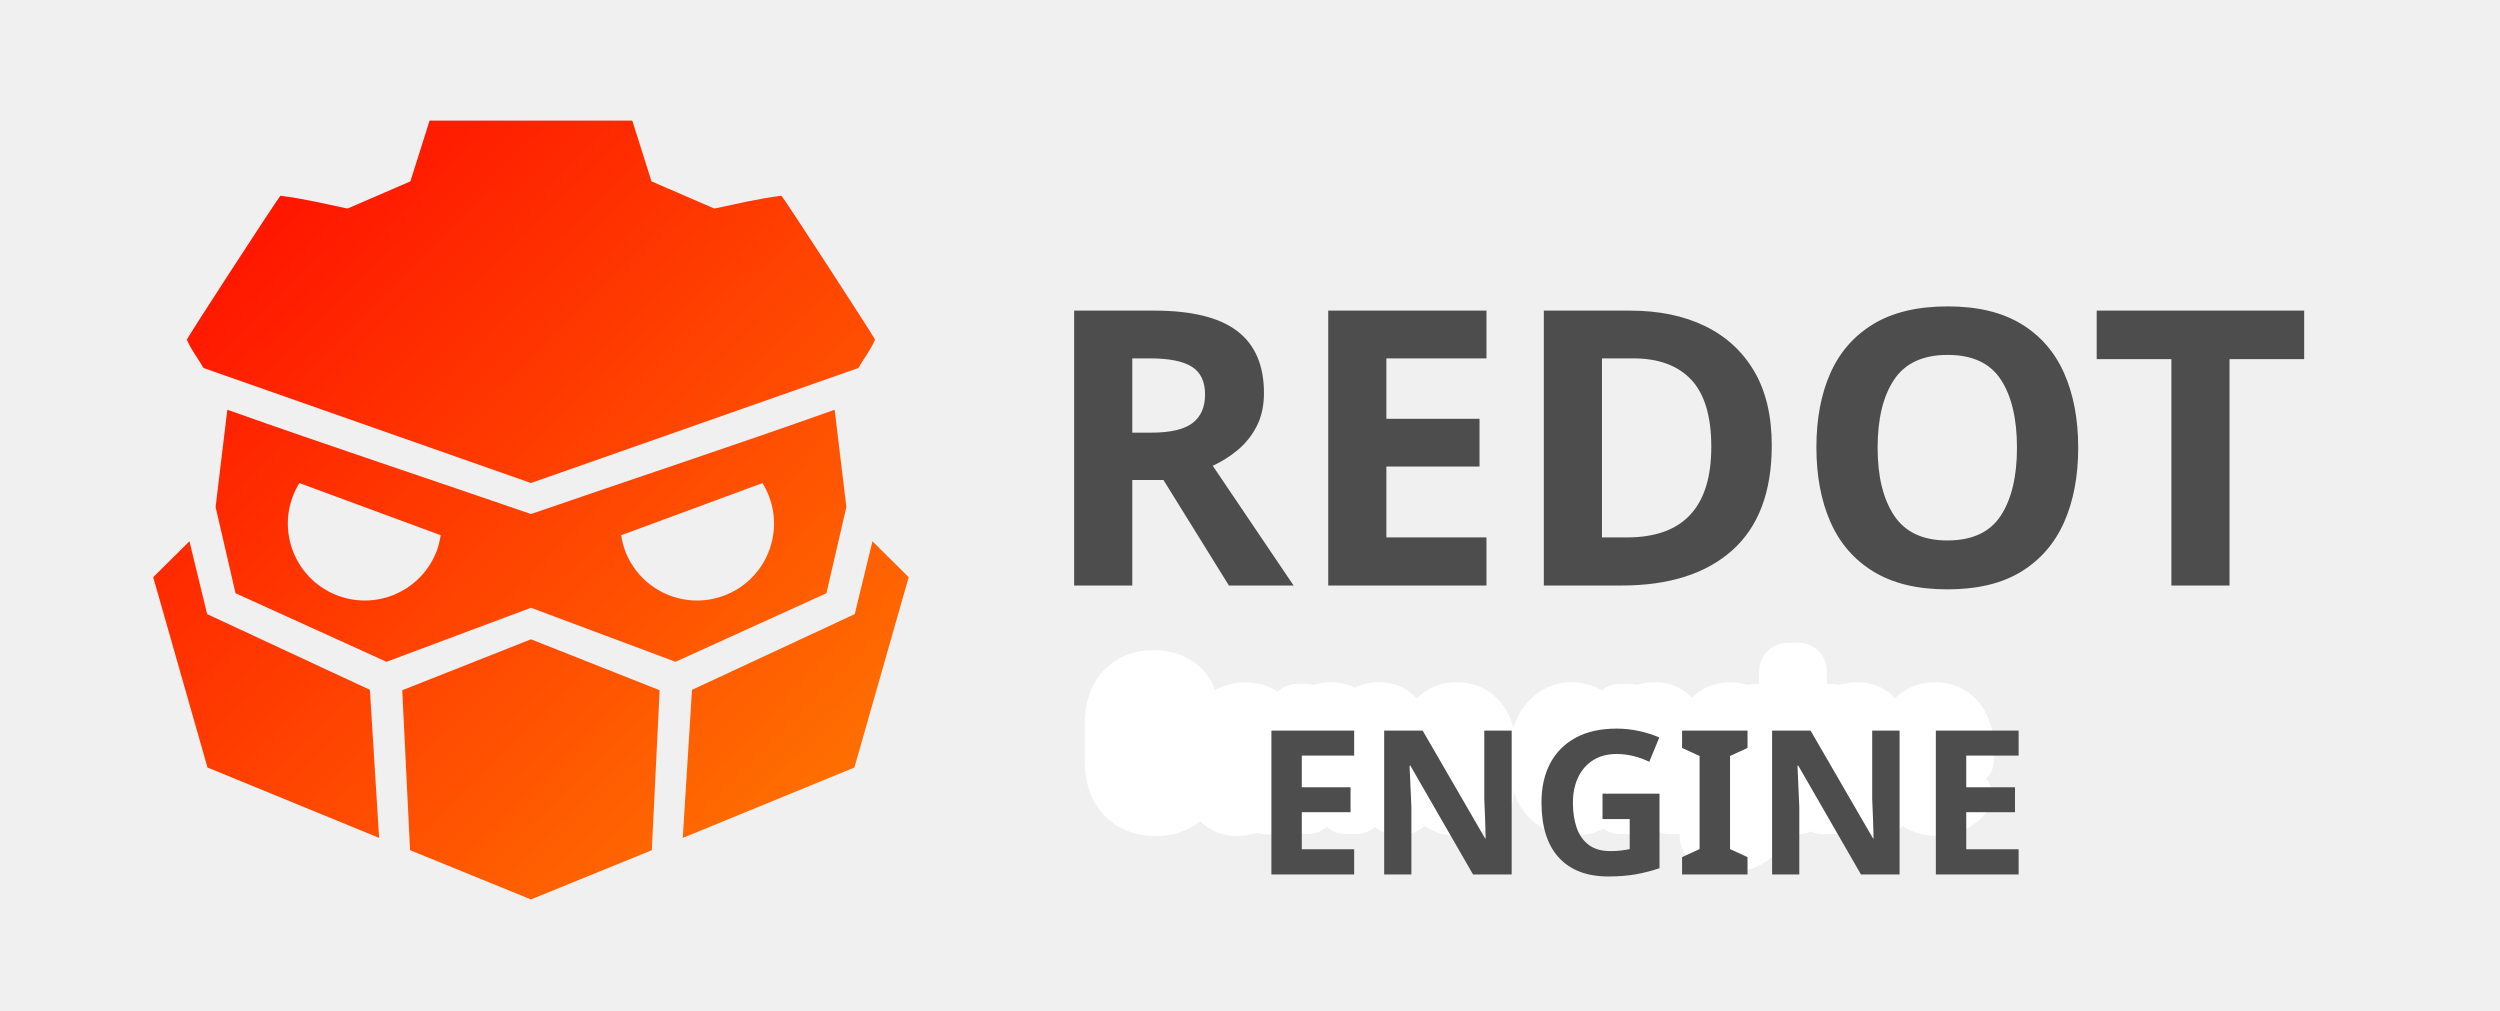
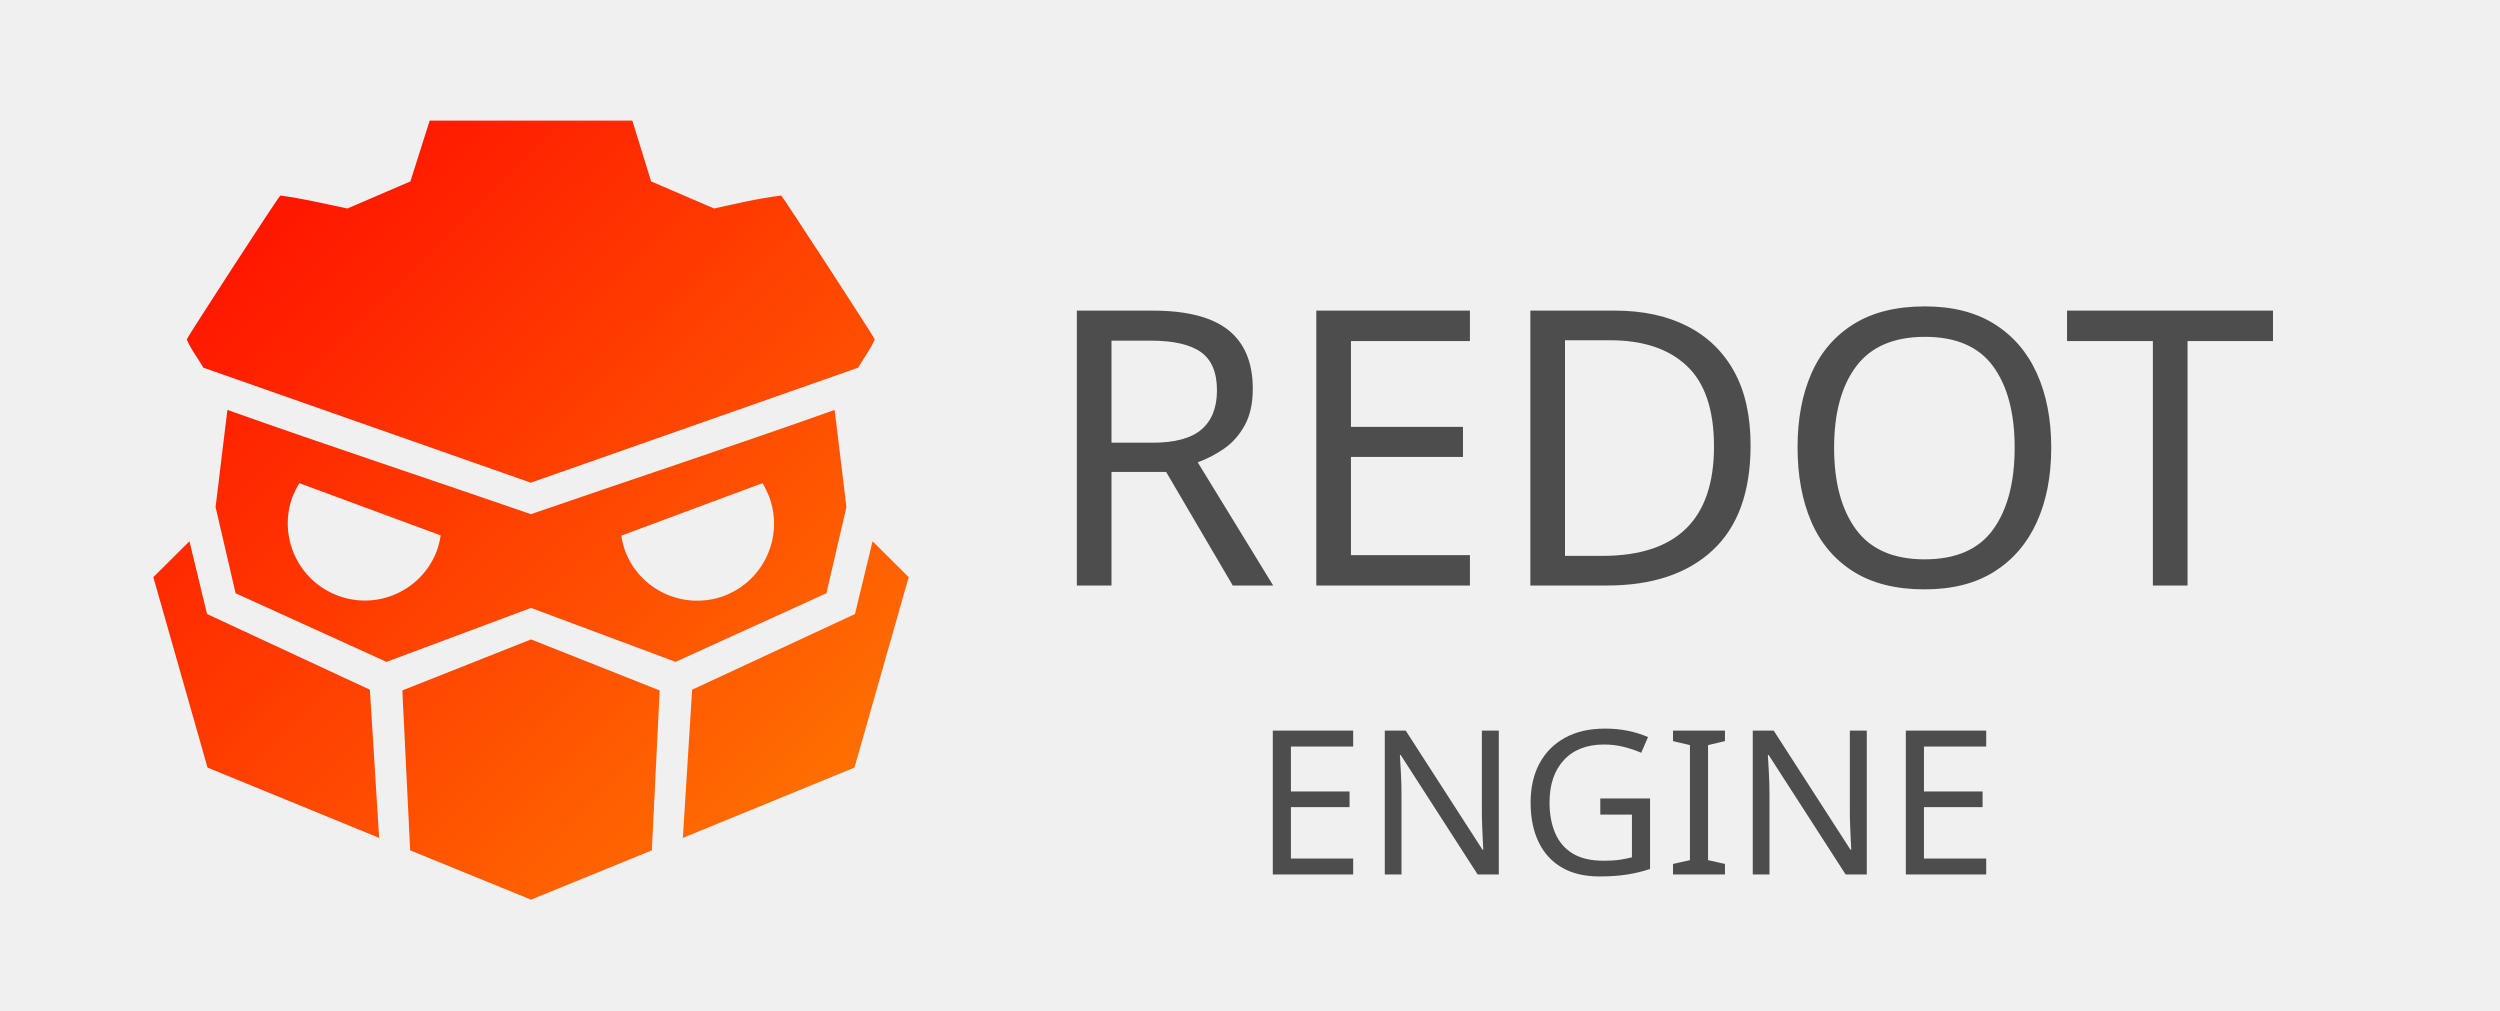
- <svg xmlns="http://www.w3.org/2000/svg" xmlns:xlink="http://www.w3.org/1999/xlink" width="1024" height="414" version="1.1" id="svg11">
-   <defs id="defs11">
-     <linearGradient xlink:href="#linearGradient51" id="linearGradient14" gradientUnits="userSpaceOnUse" gradientTransform="matrix(3.478732,0,0,3.477789,-1480.094,-1760.555)" x1="455.851" y1="527.88" x2="524.112" y2="597.427" />
-     <linearGradient id="linearGradient51">
-       <stop style="stop-color:#ff1300;stop-opacity:1" offset="0" id="stop51" />
-       <stop style="stop-color:#ff6e01;stop-opacity:1" offset="1" id="stop52" />
-     </linearGradient>
-   </defs>
-   <path stroke="#fff" stroke-linejoin="round" stroke-width="23.5" d="M487.93 322.997c-.94 1.926-2.664 3.691-5.188 5.289-2.52 1.607-5.722 2.406-9.611 2.406-5.132 0-9.259-1.617-12.394-4.887-3.122-3.243-4.686-7.92-4.686-14.022V296.57c0-5.97 1.473-10.548 4.431-13.743 2.95-3.17 6.903-4.78 11.84-4.78 4.824 0 8.564 1.27 11.212 3.781 2.639 2.519 4.025 6.038 4.146 10.532l-.066.2h-3.94c-.14-3.443-1.14-6.101-3.022-7.979-1.871-1.861-4.655-2.803-8.33-2.803-3.72 0-6.668 1.259-8.823 3.785-2.15 2.518-3.224 6.17-3.224 10.968v15.301q.001 7.462 3.476 11.382c2.316 2.592 5.438 3.892 9.38 3.892 2.876 0 5.19-.51 6.92-1.554 1.738-1.028 2.942-2.285 3.624-3.775V308.45h-10.618v-3.704h14.873zm19.557 3.902c2.336 0 4.416-.661 6.232-2.01 1.82-1.353 3.096-3.063 3.852-5.146v-8.224h-6.756q-4.31 0-6.896 2.442c-1.726 1.617-2.581 3.637-2.581 6.037 0 2.03.534 3.696 1.616 4.981 1.08 1.289 2.59 1.92 4.533 1.92m10.715 3.068a99 99 0 0 1-.48-3.225 22 22 0 0 1-.15-2.562 14.9 14.9 0 0 1-4.483 4.675c-1.836 1.236-3.878 1.848-6.128 1.848-3.147 0-5.567-.975-7.28-2.927-1.702-1.96-2.563-4.6-2.563-7.936 0-3.523 1.237-6.35 3.72-8.448 2.48-2.098 5.85-3.147 10.09-3.147h6.643v-4.672c0-2.686-.686-4.802-2.032-6.331-1.375-1.51-3.264-2.275-5.701-2.275-2.268 0-4.139.722-5.608 2.182-1.463 1.45-2.19 3.224-2.19 5.337l-3.944-.035-.07-.206c-.11-2.866.973-5.4 3.261-7.646 2.279-2.24 5.203-3.352 8.761-3.352 3.517 0 6.347 1.069 8.509 3.2q3.224 3.227 3.226 9.21v18.645c0 1.358.064 2.677.183 3.936a25 25 0 0 0 .627 3.729zm16.905-38.108.36 5.9c1-2.112 2.339-3.739 3.998-4.896q2.498-1.711 5.874-1.711c2.296 0 4.232.668 5.794 2.02 1.562 1.347 2.714 3.387 3.446 6.127.938-2.529 2.264-4.528 3.986-5.975 1.722-1.45 3.812-2.172 6.23-2.172 3.335 0 5.923 1.35 7.755 4.05 1.841 2.705 2.759 6.856 2.759 12.464v22.207h-4.246v-22.28c0-4.663-.645-7.946-1.9-9.834-1.261-1.89-3.071-2.842-5.41-2.842-2.462 0-4.384 1.04-5.767 3.152-1.375 2.112-2.223 4.754-2.531 7.945v23.86h-4.224v-22.258c0-4.554-.639-7.812-1.945-9.759-1.299-1.946-3.107-2.912-5.427-2.912-2.218 0-4.013.677-5.358 2.02-1.353 1.349-2.315 3.195-2.899 5.538v27.369h-4.22v-38.014zm61.457 3.021q-3.966 0-6.517 3.613c-1.705 2.415-2.585 5.392-2.656 8.938h17.537v-1.626c0-3.137-.736-5.75-2.21-7.822-1.482-2.075-3.53-3.103-6.154-3.103m.598 35.735c-4.099 0-7.451-1.543-10.055-4.621q-3.895-4.61-3.896-11.793v-6.313c0-4.798 1.303-8.798 3.912-11.979 2.616-3.167 5.758-4.75 9.441-4.75 3.983 0 7.068 1.413 9.27 4.246q3.313 4.257 3.312 11.434v4.171H587.39v3.162c0 3.68.882 6.744 2.635 9.19 1.757 2.45 4.144 3.666 7.136 3.666 2.077 0 3.888-.367 5.396-1.089a11.1 11.1 0 0 0 3.877-3.132l1.728 2.99c-1.148 1.456-2.634 2.633-4.45 3.505-1.811.868-4 1.312-6.551 1.312m46.411-35.734q-3.976 0-6.528 3.613-2.54 3.62-2.652 8.938h17.54v-1.626c0-3.137-.733-5.75-2.216-7.822-1.475-2.075-3.52-3.103-6.144-3.103m.593 35.735c-4.1 0-7.446-1.543-10.045-4.621q-3.91-4.61-3.91-11.793v-6.313c0-4.798 1.309-8.798 3.913-11.979 2.623-3.167 5.766-4.75 9.45-4.75 3.975 0 7.072 1.413 9.27 4.246 2.2 2.837 3.304 6.65 3.304 11.434v4.171h-21.755v3.162q0 5.52 2.647 9.19c1.747 2.45 4.124 3.666 7.125 3.666 2.087 0 3.888-.367 5.392-1.089a11.2 11.2 0 0 0 3.894-3.132l1.717 2.99c-1.15 1.456-2.633 2.633-4.451 3.505-1.81.868-3.997 1.312-6.55 1.312m23.189-38.755.345 6.284c1.014-2.23 2.353-3.962 4.034-5.166 1.667-1.21 3.63-1.824 5.887-1.824 3.396 0 5.998 1.256 7.804 3.78 1.826 2.518 2.73 6.434 2.73 11.749v23.191h-4.249V306.72c0-4.343-.636-7.377-1.9-9.137-1.258-1.76-3.107-2.636-5.513-2.636-2.158 0-3.968.701-5.419 2.126-1.457 1.412-2.543 3.294-3.267 5.666v27.134h-4.219V291.86zm33.27 22.395c0 3.858.73 6.926 2.213 9.208 1.465 2.304 3.695 3.443 6.671 3.443 2.04 0 3.757-.544 5.167-1.657 1.405-1.113 2.514-2.662 3.336-4.627V301.79c-.79-2.025-1.874-3.66-3.244-4.92-1.368-1.24-3.102-1.863-5.186-1.863-2.97 0-5.216 1.294-6.708 3.891-1.502 2.603-2.25 5.995-2.25 10.161zm-4.262-5.195c0-5.386 1.088-9.714 3.274-12.975 2.169-3.245 5.187-4.871 9.03-4.871 2.134 0 4.007.52 5.607 1.564 1.603 1.024 2.928 2.523 3.992 4.43l.412-5.287h3.581v38.048c0 4.871-1.13 8.646-3.4 11.317-2.271 2.66-5.499 4.009-9.666 4.009-1.5 0-3.11-.235-4.832-.691-1.724-.456-3.252-1.054-4.59-1.805l1.168-3.704a14.1 14.1 0 0 0 3.831 1.716 15.2 15.2 0 0 0 4.352.616q4.536-.001 6.71-2.905c1.452-1.961 2.18-4.798 2.18-8.553v-4.597c-1.079 1.71-2.402 3.024-3.97 3.93-1.563.912-3.39 1.368-5.448 1.368-3.818 0-6.814-1.496-8.976-4.486-2.167-2.983-3.255-6.965-3.255-11.93zm40.2 20.916h-4.266V291.86h4.266zm0-48.968h-4.266v-6.005h4.266zm13.774 10.852.346 6.284c1.016-2.23 2.35-3.962 4.027-5.166 1.677-1.21 3.643-1.824 5.89-1.824 3.397 0 6.01 1.256 7.82 3.78 1.821 2.518 2.717 6.434 2.717 11.749v23.191h-4.248V306.72c0-4.343-.635-7.377-1.897-9.137-1.268-1.76-3.103-2.636-5.517-2.636-2.157 0-3.962.701-5.412 2.126-1.455 1.412-2.545 3.294-3.266 5.666v27.134h-4.224V291.86zm42.074 3.021q-3.978 0-6.518 3.613-2.547 3.62-2.66 8.938h17.54v-1.626c0-3.137-.731-5.75-2.21-7.822-1.476-2.075-3.525-3.103-6.152-3.103m.602 35.735c-4.11 0-7.456-1.543-10.048-4.621q-3.903-4.61-3.903-11.793v-6.313c0-4.798 1.302-8.798 3.91-11.979q3.924-4.75 9.439-4.75c3.978 0 7.077 1.413 9.283 4.246 2.197 2.837 3.3 6.65 3.3 11.434v4.171h-21.76v3.162c0 3.68.887 6.744 2.642 9.19 1.754 2.45 4.133 3.666 7.137 3.666 2.08 0 3.88-.367 5.382-1.089a11.16 11.16 0 0 0 3.897-3.132l1.725 2.99c-1.156 1.456-2.64 2.633-4.454 3.505-1.81.868-3.998 1.312-6.55 1.312" id="path3" />
-   <path id="path2-4" style="font-variation-settings:normal;vector-effect:none;fill:url(#linearGradient14);fill-opacity:1;stroke-width:0.444;stroke-linecap:butt;stroke-linejoin:miter;stroke-miterlimit:4;stroke-dasharray:none;stroke-dashoffset:0;stroke-opacity:1;-inkscape-stroke:none;stop-color:#000000" d="m 175.973,49.388 -7.883,24.902 c -8.586,3.713 -17.171,7.426 -25.757,11.141 -9.109,-1.918 -18.243,-4.14 -27.475,-5.253 -1.46,1.64 -38.329,58.342 -38.319,58.928 1.699,4.159 4.616,7.737 6.823,11.63 l 134.113,47.104 134.111,-47.104 c 2.207,-3.892 5.125,-7.47 6.823,-11.63 0,-0.586 -36.861,-57.288 -38.321,-58.928 -9.232,1.114 -18.364,3.335 -27.473,5.253 -8.585,-3.716 -17.173,-7.428 -25.757,-11.141 l -7.885,-24.902 z M 93.577,167.866 c -0.166,-0.06 -0.498,0.195 -0.498,0.28 -1.609,13.17 -4.772,39.519 -4.772,39.519 l 8.172,35.324 61.822,28.084 59.189,-22.132 59.19,22.132 61.822,-28.084 8.172,-35.324 c 0,0 -3.156,-26.349 -4.772,-39.519 0,-0.109 -0.597,-0.518 -0.597,-0.109 -40.47,14.385 -82.686,28.316 -123.805,42.505 -41.12,-14.189 -83.337,-28.12 -123.808,-42.505 0,-0.097 0,-0.154 -0.166,-0.172 z m 29.053,29.999 57.873,21.364 a 31.519,31.511 0 0 1 -1.51,6.139 31.519,31.511 0 0 1 -40.488,18.645 31.519,31.511 0 0 1 -18.651,-40.476 31.519,31.511 0 0 1 2.774,-5.672 z m 189.688,0 a 31.519,31.511 0 0 1 2.774,5.672 31.519,31.511 0 0 1 -18.651,40.476 31.519,31.511 0 0 1 -40.488,-18.645 31.519,31.511 0 0 1 -1.51,-6.139 z m -234.722,23.839 -14.845,14.707 22.242,77.967 70.292,28.826 -3.781,-60.651 -66.663,-31.013 z m 279.756,0 -7.244,29.835 -66.662,31.013 -3.783,60.651 70.294,-28.826 22.242,-77.967 z m -139.877,40.159 -52.713,20.856 3.199,65.519 49.512,20.166 49.512,-20.166 3.201,-65.519 z" />
-   <text xml:space="preserve" style="font-style:normal;font-variant:normal;font-weight:bold;font-stretch:normal;font-size:82.497px;font-family:Futura;-inkscape-font-specification:'Futura, Bold';font-variant-ligatures:normal;font-variant-caps:normal;font-variant-numeric:normal;font-variant-east-asian:normal;fill:#4d4d4d;stroke-width:0.311" x="513.34" y="358.168" id="text8">
-     <tspan id="tspan8" x="513.34" y="358.168" style="font-style:normal;font-variant:normal;font-weight:bold;font-stretch:normal;font-size:82.497px;font-family:Futura;-inkscape-font-specification:'Futura, Bold';font-variant-ligatures:normal;font-variant-caps:normal;font-variant-numeric:normal;font-variant-east-asian:normal;fill:#4d4d4d;stroke-width:0.311">ENGINE</tspan>
-   </text>
-   <text xml:space="preserve" style="font-style:normal;font-variant:normal;font-weight:bold;font-stretch:normal;font-size:157.69px;font-family:Futura;-inkscape-font-specification:'Futura, Bold';font-variant-ligatures:normal;font-variant-caps:normal;font-variant-numeric:normal;font-variant-east-asian:normal;fill:#4d4d4d;stroke-width:0.954" x="425.781" y="239.826" id="text9">
-     <tspan id="tspan9" x="425.781" y="239.826" style="font-style:normal;font-variant:normal;font-weight:bold;font-stretch:normal;font-size:157.69px;font-family:Futura;-inkscape-font-specification:'Futura, Bold';font-variant-ligatures:normal;font-variant-caps:normal;font-variant-numeric:normal;font-variant-east-asian:normal;fill:#4d4d4d;stroke-width:0.954">REDOT</tspan>
-   </text>
+ <svg xmlns="http://www.w3.org/2000/svg" version="1.1" id="svg11" x="0px" y="0px" viewBox="0 0 1024 414" style="enable-background:new 0 0 1024 414;" xml:space="preserve">
+   <style type="text/css">
+ 	.st0{fill:url(#path2-4_00000114774309596167427170000011254706821165255870_);}
+ 	.st1{fill:#4D4D4D;}
+ 	.st2{font-family:'Arial-BoldMT';}
+ 	.st3{font-size:82.497px;}
+ 	.st4{font-size:157.69px;}
+ </style>
+   <linearGradient id="path2-4_00000106828010876857012880000016217361937684118964_" gradientUnits="userSpaceOnUse" x1="133.993" y1="121.365" x2="202.254" y2="51.819" gradientTransform="matrix(3.4787 0 0 -3.4778 -372.1009 508.8312)">
+     <stop offset="0" style="stop-color:#FF1300" />
+     <stop offset="1" style="stop-color:#FF6E01" />
+   </linearGradient>
+   <path id="path2-4" style="fill:url(#path2-4_00000106828010876857012880000016217361937684118964_);" d="  M176,49.4l-7.9,24.9c-8.6,3.7-17.2,7.4-25.8,11.1c-9.1-1.9-18.2-4.1-27.5-5.3c-1.5,1.6-38.3,58.3-38.3,58.9  c1.7,4.2,4.6,7.7,6.8,11.6l134.1,47.1l134.1-47.1c2.2-3.9,5.1-7.5,6.8-11.6c0-0.6-36.9-57.3-38.3-58.9c-9.2,1.1-18.4,3.3-27.5,5.3  c-8.6-3.7-17.2-7.4-25.8-11.1L259,49.4H176z M93.6,167.9c-0.2-0.1-0.5,0.2-0.5,0.3c-1.6,13.2-4.8,39.5-4.8,39.5l8.2,35.3l61.8,28.1  l59.2-22.1l59.2,22.1l61.8-28.1l8.2-35.3c0,0-3.2-26.3-4.8-39.5c0-0.1-0.6-0.5-0.6-0.1c-40.5,14.4-82.7,28.3-123.8,42.5  c-41.1-14.2-83.3-28.1-123.8-42.5C93.7,167.9,93.7,167.9,93.6,167.9L93.6,167.9z M122.6,197.9l57.9,21.4c-0.3,2.1-0.8,4.1-1.5,6.1  c-6,16.3-24.2,24.7-40.5,18.6c0,0,0,0,0,0c-16.3-6-24.7-24.1-18.7-40.5c0,0,0,0,0,0C120.6,201.6,121.5,199.7,122.6,197.9  L122.6,197.9z M312.3,197.9c1.1,1.8,2,3.7,2.8,5.7c6,16.3-2.3,34.4-18.6,40.5c0,0,0,0,0,0c-16.3,6-34.5-2.3-40.5-18.6c0,0,0,0,0,0  c-0.7-2-1.2-4-1.5-6.1L312.3,197.9z M77.6,221.7l-14.8,14.7l22.2,78l70.3,28.8l-3.8-60.7l-66.7-31L77.6,221.7z M357.4,221.7  l-7.2,29.8l-66.7,31l-3.8,60.7l70.3-28.8l22.2-78L357.4,221.7z M217.5,261.9l-52.7,20.9l3.2,65.5l49.5,20.2l49.5-20.2l3.2-65.5  L217.5,261.9z" />
+   <text transform="matrix(1 0 0 1 513.3401 358.1678)" class="st1 st2 st3">ENGINE</text>
+   <text transform="matrix(1 0 0 1 425.7812 239.8257)" class="st1 st2 st4">REDOT</text>
</svg>
